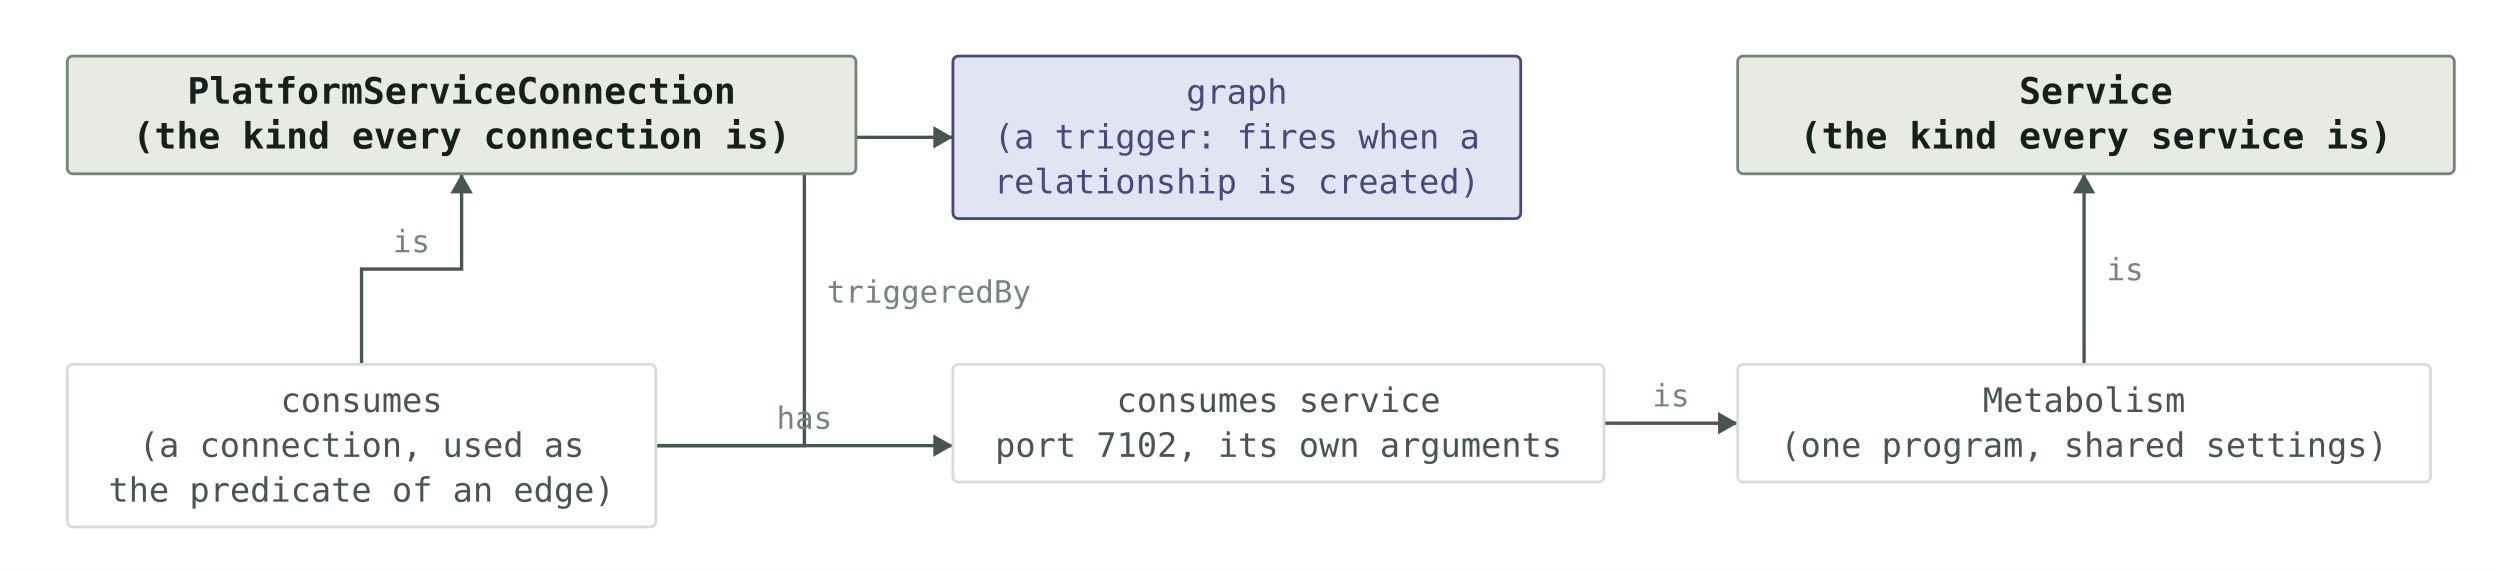
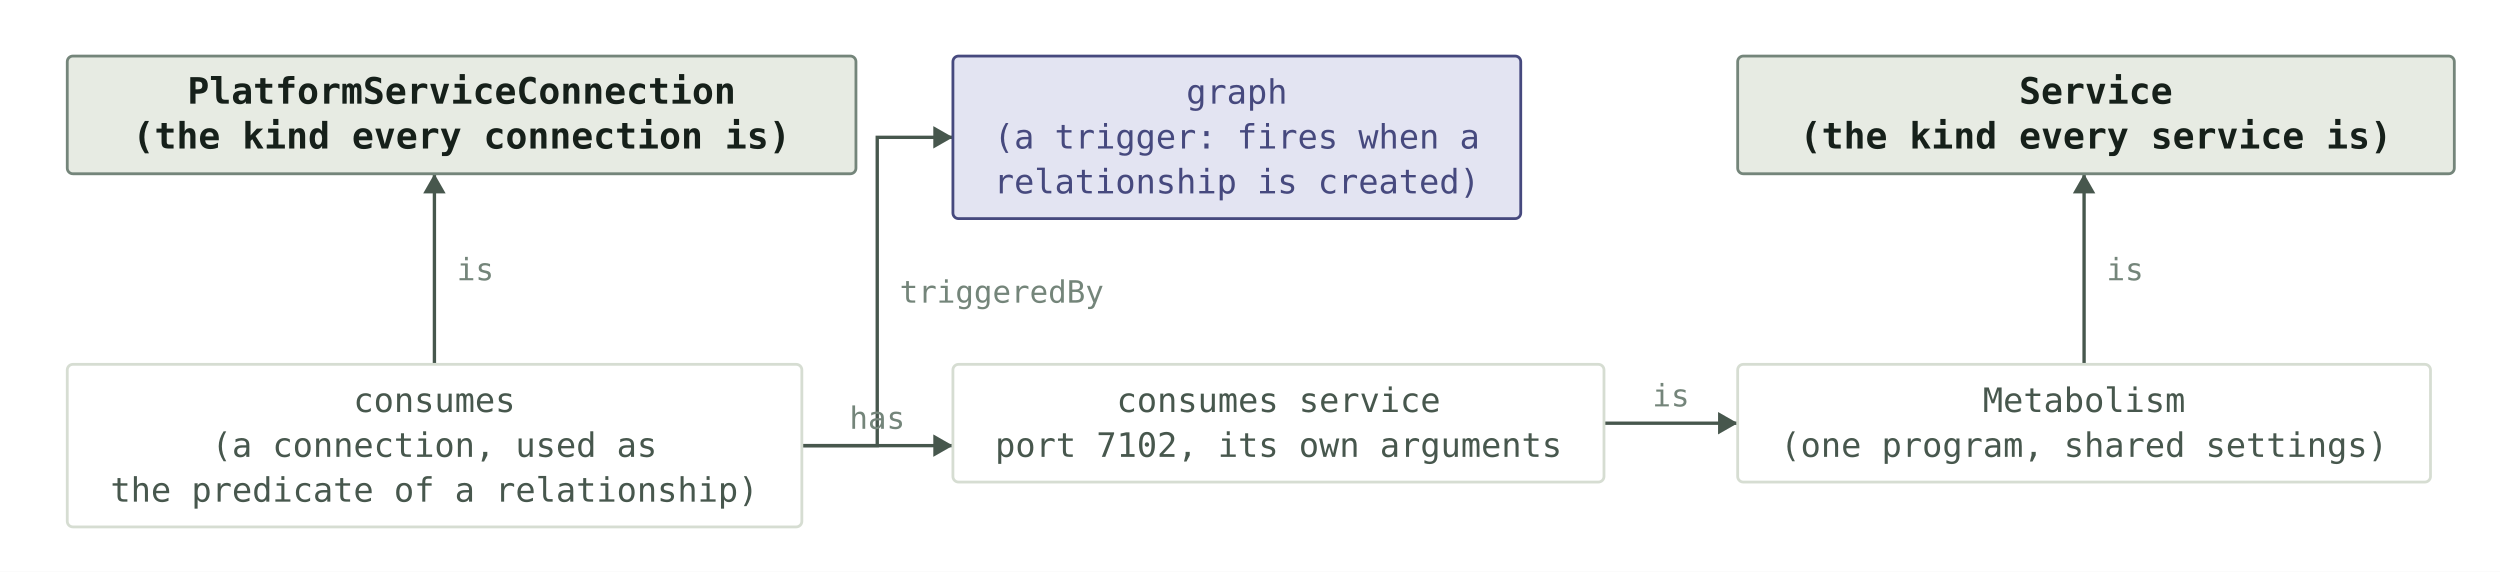
<svg xmlns="http://www.w3.org/2000/svg" viewBox="0 0 892 204" width="892" height="204" font-family="ui-monospace, 'SF Mono', Menlo, Consolas, monospace" role="img" aria-label="How the model says which program a relationship starts.">
  <rect width="892" height="204" fill="#ffffff" />
-   <path d="M 129.0,130.0 L 129.0,96.0 L 164.7,96.0 L 164.7,62.0" fill="none" stroke="#47574d" stroke-width="1.2" />
-   <path d="M 0,0 l -7,-4 l 0,8 z" fill="#47574d" transform="translate(164.7,62.0) rotate(-90.0)" />
-   <text x="146.8" y="90.0" font-size="11" fill="#74857a" text-anchor="middle">is</text>
-   <path d="M 234.0,159.0 L 287.0,159.0 L 287.0,49.0 L 340.0,49.0" fill="none" stroke="#47574d" stroke-width="1.2" />
+   <path d="M 155.0,130.0 L 155.0,62.0" fill="none" stroke="#47574d" stroke-width="1.2" />
+   <path d="M 0,0 l -7,-4 l 0,8 z" fill="#47574d" transform="translate(155.0,62.0) rotate(-90.0)" />
+   <text x="163.0" y="100.0" font-size="11" fill="#74857a" text-anchor="start">is</text>
+   <path d="M 286.1,159.0 L 313.0,159.0 L 313.0,49.0 L 340.0,49.0" fill="none" stroke="#47574d" stroke-width="1.2" />
  <path d="M 0,0 l -7,-4 l 0,8 z" fill="#47574d" transform="translate(340.0,49.0) rotate(0.0)" />
-   <text x="295.0" y="108.0" font-size="11" fill="#74857a" text-anchor="start">triggeredBy</text>
-   <path d="M 234.0,159.0 L 340.0,159.0" fill="none" stroke="#47574d" stroke-width="1.2" />
+   <text x="321.0" y="108.0" font-size="11" fill="#74857a" text-anchor="start">triggeredBy</text>
+   <path d="M 286.1,159.0 L 340.0,159.0" fill="none" stroke="#47574d" stroke-width="1.2" />
  <path d="M 0,0 l -7,-4 l 0,8 z" fill="#47574d" transform="translate(340.0,159.0) rotate(0.0)" />
-   <text x="287.0" y="153.0" font-size="11" fill="#74857a" text-anchor="middle">has</text>
+   <text x="313.0" y="153.0" font-size="11" fill="#74857a" text-anchor="middle">has</text>
  <path d="M 572.3,151.0 L 620.0,151.0" fill="none" stroke="#47574d" stroke-width="1.2" />
  <path d="M 0,0 l -7,-4 l 0,8 z" fill="#47574d" transform="translate(620.0,151.0) rotate(0.0)" />
  <text x="596.2" y="145.0" font-size="11" fill="#74857a" text-anchor="middle">is</text>
  <path d="M 743.6,130.0 L 743.6,62.0" fill="none" stroke="#47574d" stroke-width="1.2" />
  <path d="M 0,0 l -7,-4 l 0,8 z" fill="#47574d" transform="translate(743.6,62.0) rotate(-90.0)" />
  <text x="751.6" y="100.0" font-size="11" fill="#74857a" text-anchor="start">is</text>
  <rect x="24.0" y="20.0" width="281.4" height="42.0" rx="2" fill="#e7ebe3" stroke="#74857a" />
  <text x="164.7" y="37.0" font-size="13" font-weight="700" fill="#16201a" text-anchor="middle">PlatformServiceConnection</text>
  <text x="164.7" y="53.0" font-size="13" font-weight="700" fill="#16201a" text-anchor="middle">(the kind every connection is)</text>
  <rect x="340.0" y="20.0" width="202.6" height="58.0" rx="2" fill="#e3e4f2" stroke="#46497e" />
  <text x="441.3" y="37.0" font-size="12" font-weight="normal" fill="#46497e" text-anchor="middle">graph</text>
  <text x="441.3" y="53.0" font-size="12" font-weight="normal" fill="#46497e" text-anchor="middle">(a trigger: fires when a</text>
  <text x="441.3" y="69.0" font-size="12" font-weight="normal" fill="#46497e" text-anchor="middle">relationship is created)</text>
  <rect x="620.0" y="20.0" width="255.7" height="42.0" rx="2" fill="#e7ebe3" stroke="#74857a" />
  <text x="747.8" y="37.0" font-size="13" font-weight="700" fill="#16201a" text-anchor="middle">Service</text>
  <text x="747.8" y="53.0" font-size="13" font-weight="700" fill="#16201a" text-anchor="middle">(the kind every service is)</text>
-   <rect x="24.0" y="130.0" width="210.0" height="58.0" rx="2" fill="#ffffff" stroke="#d6ddd2" />
-   <text x="129.0" y="147.0" font-size="12" font-weight="normal" fill="#47574d" text-anchor="middle">consumes</text>
-   <text x="129.0" y="163.0" font-size="12" font-weight="normal" fill="#47574d" text-anchor="middle">(a connection, used as</text>
-   <text x="129.0" y="179.0" font-size="12" font-weight="normal" fill="#47574d" text-anchor="middle">the predicate of an edge)</text>
+   <rect x="24.0" y="130.0" width="262.1" height="58.0" rx="2" fill="#ffffff" stroke="#d6ddd2" />
+   <text x="155.0" y="147.0" font-size="12" font-weight="normal" fill="#47574d" text-anchor="middle">consumes</text>
+   <text x="155.0" y="163.0" font-size="12" font-weight="normal" fill="#47574d" text-anchor="middle">(a connection, used as</text>
+   <text x="155.0" y="179.0" font-size="12" font-weight="normal" fill="#47574d" text-anchor="middle">the predicate of a relationship)</text>
  <rect x="340.0" y="130.0" width="232.3" height="42.0" rx="2" fill="#ffffff" stroke="#d6ddd2" />
  <text x="456.2" y="147.0" font-size="12" font-weight="normal" fill="#47574d" text-anchor="middle">consumes service</text>
  <text x="456.2" y="163.0" font-size="12" font-weight="normal" fill="#47574d" text-anchor="middle">port 7102, its own arguments</text>
  <rect x="620.0" y="130.0" width="247.2" height="42.0" rx="2" fill="#ffffff" stroke="#d6ddd2" />
  <text x="743.6" y="147.0" font-size="12" font-weight="normal" fill="#47574d" text-anchor="middle">Metabolism</text>
  <text x="743.6" y="163.0" font-size="12" font-weight="normal" fill="#47574d" text-anchor="middle">(one program, shared settings)</text>
</svg>
